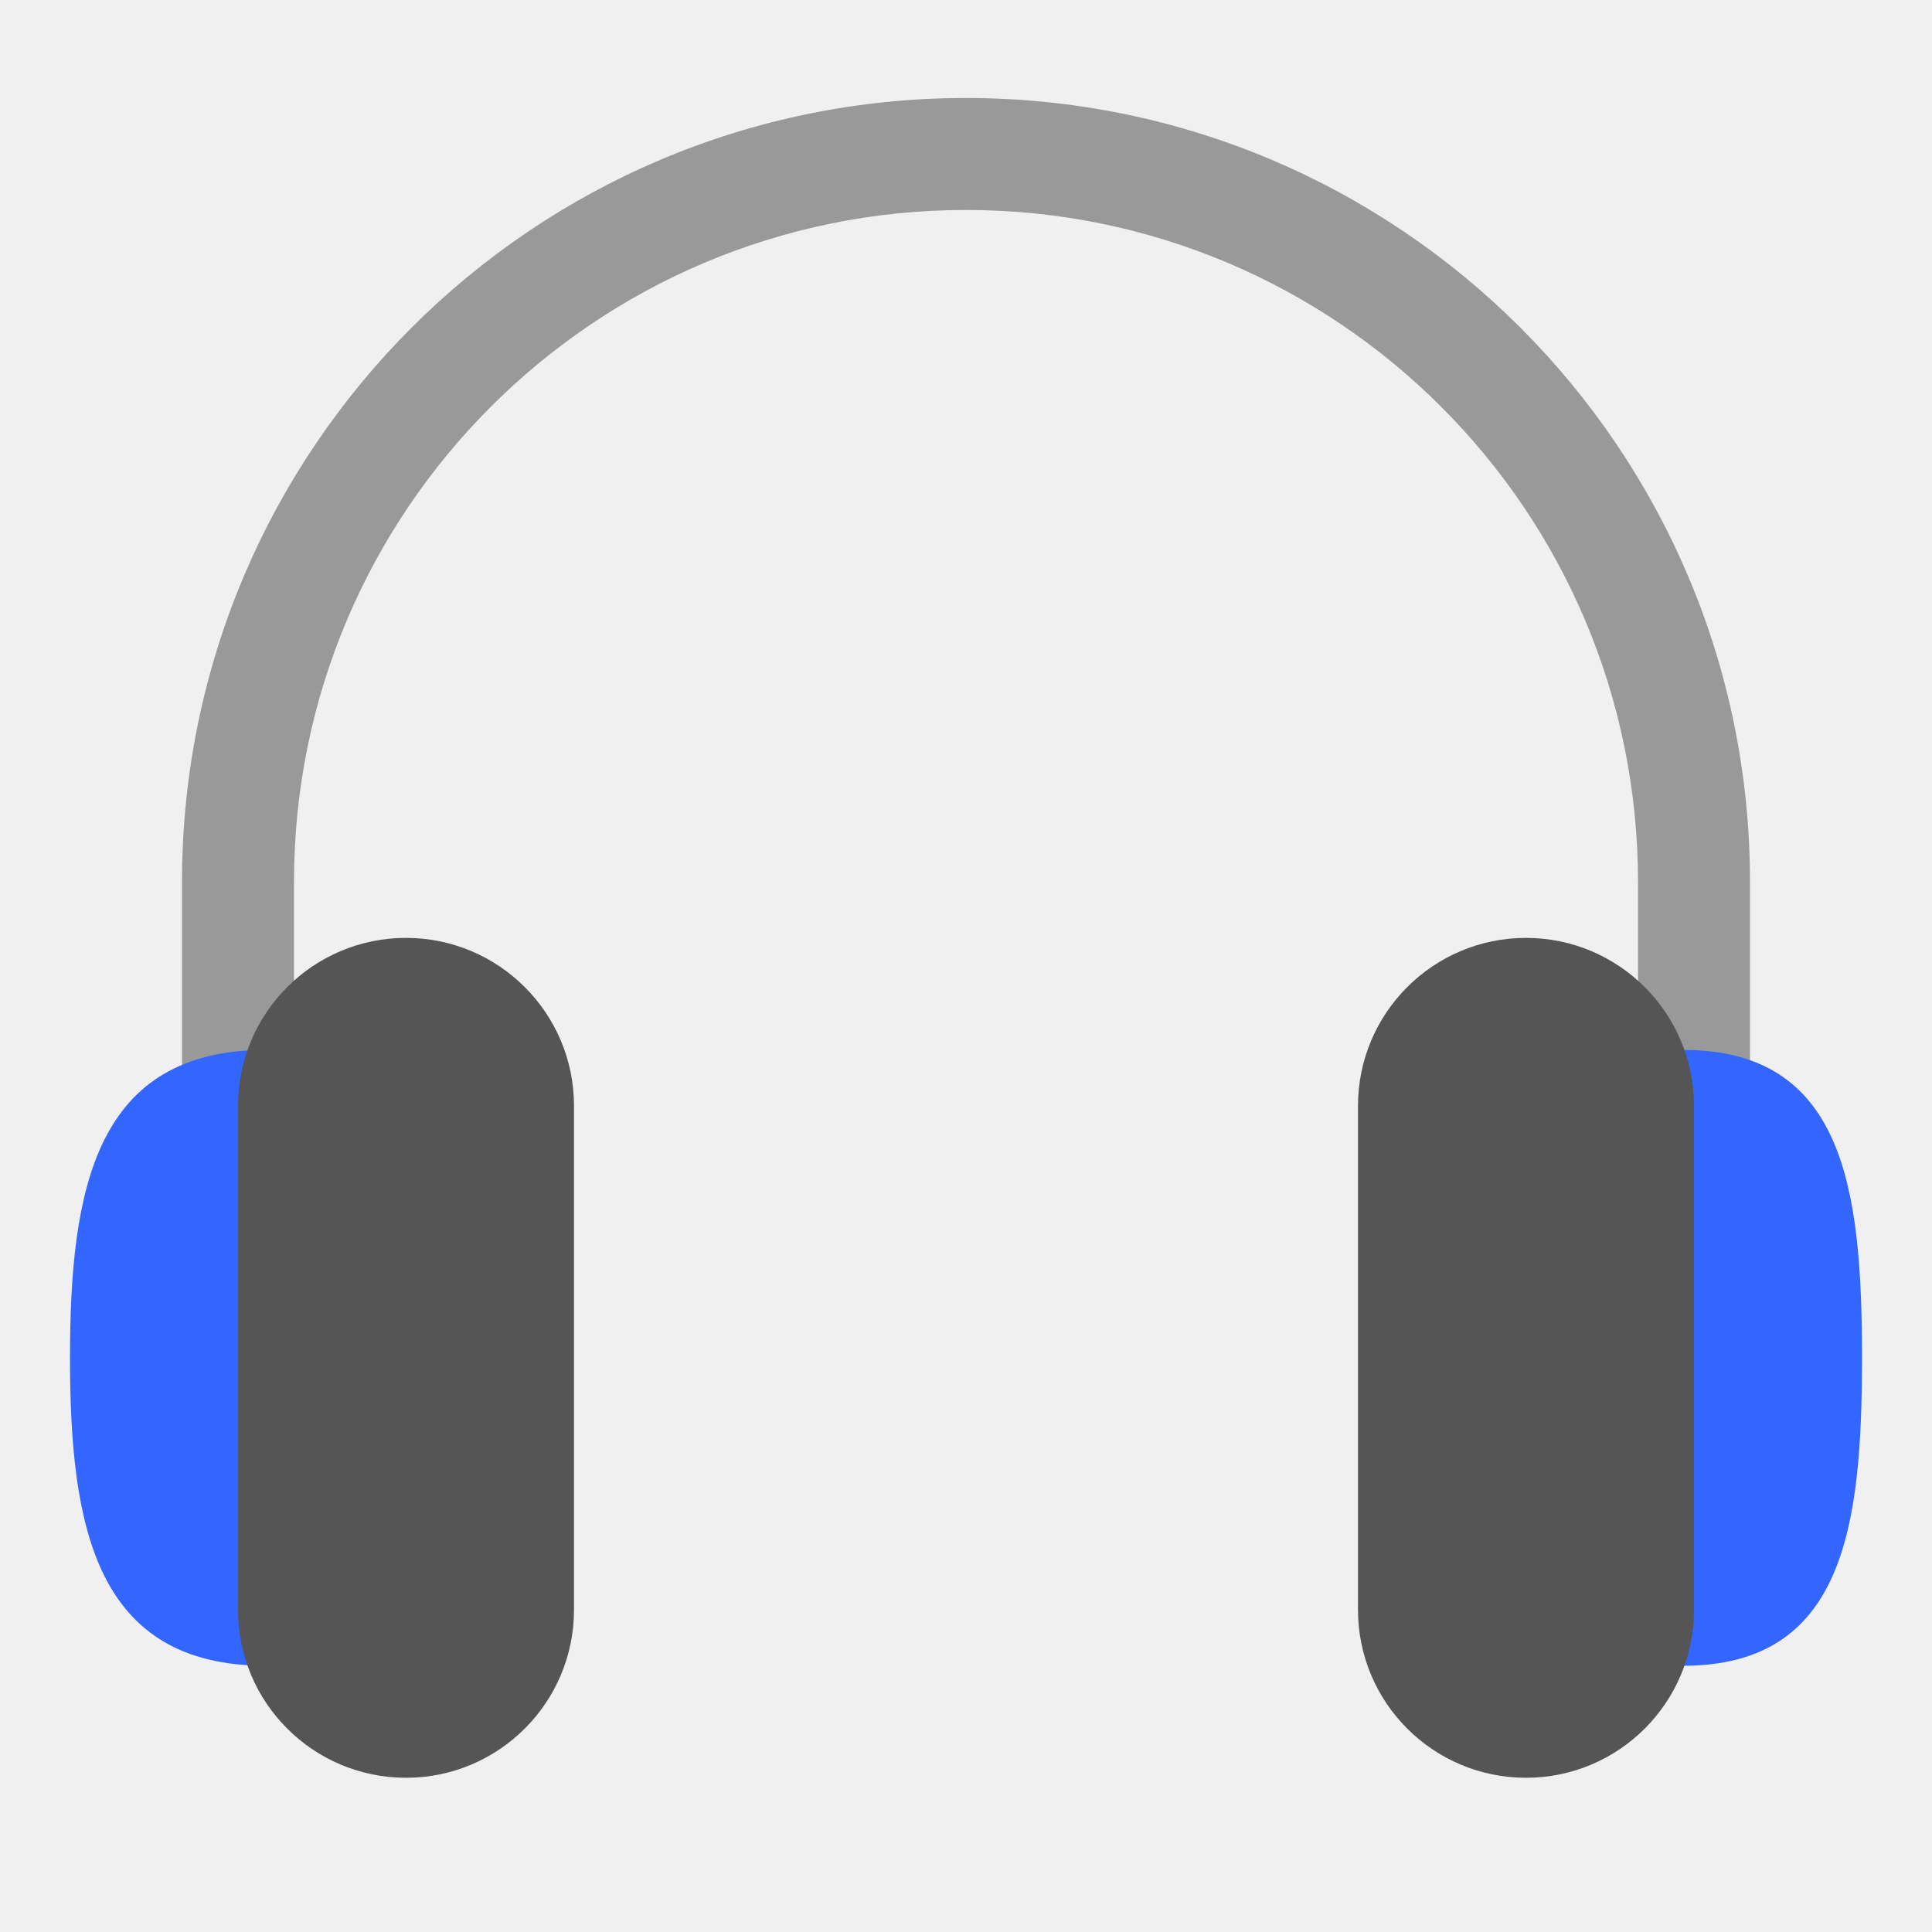
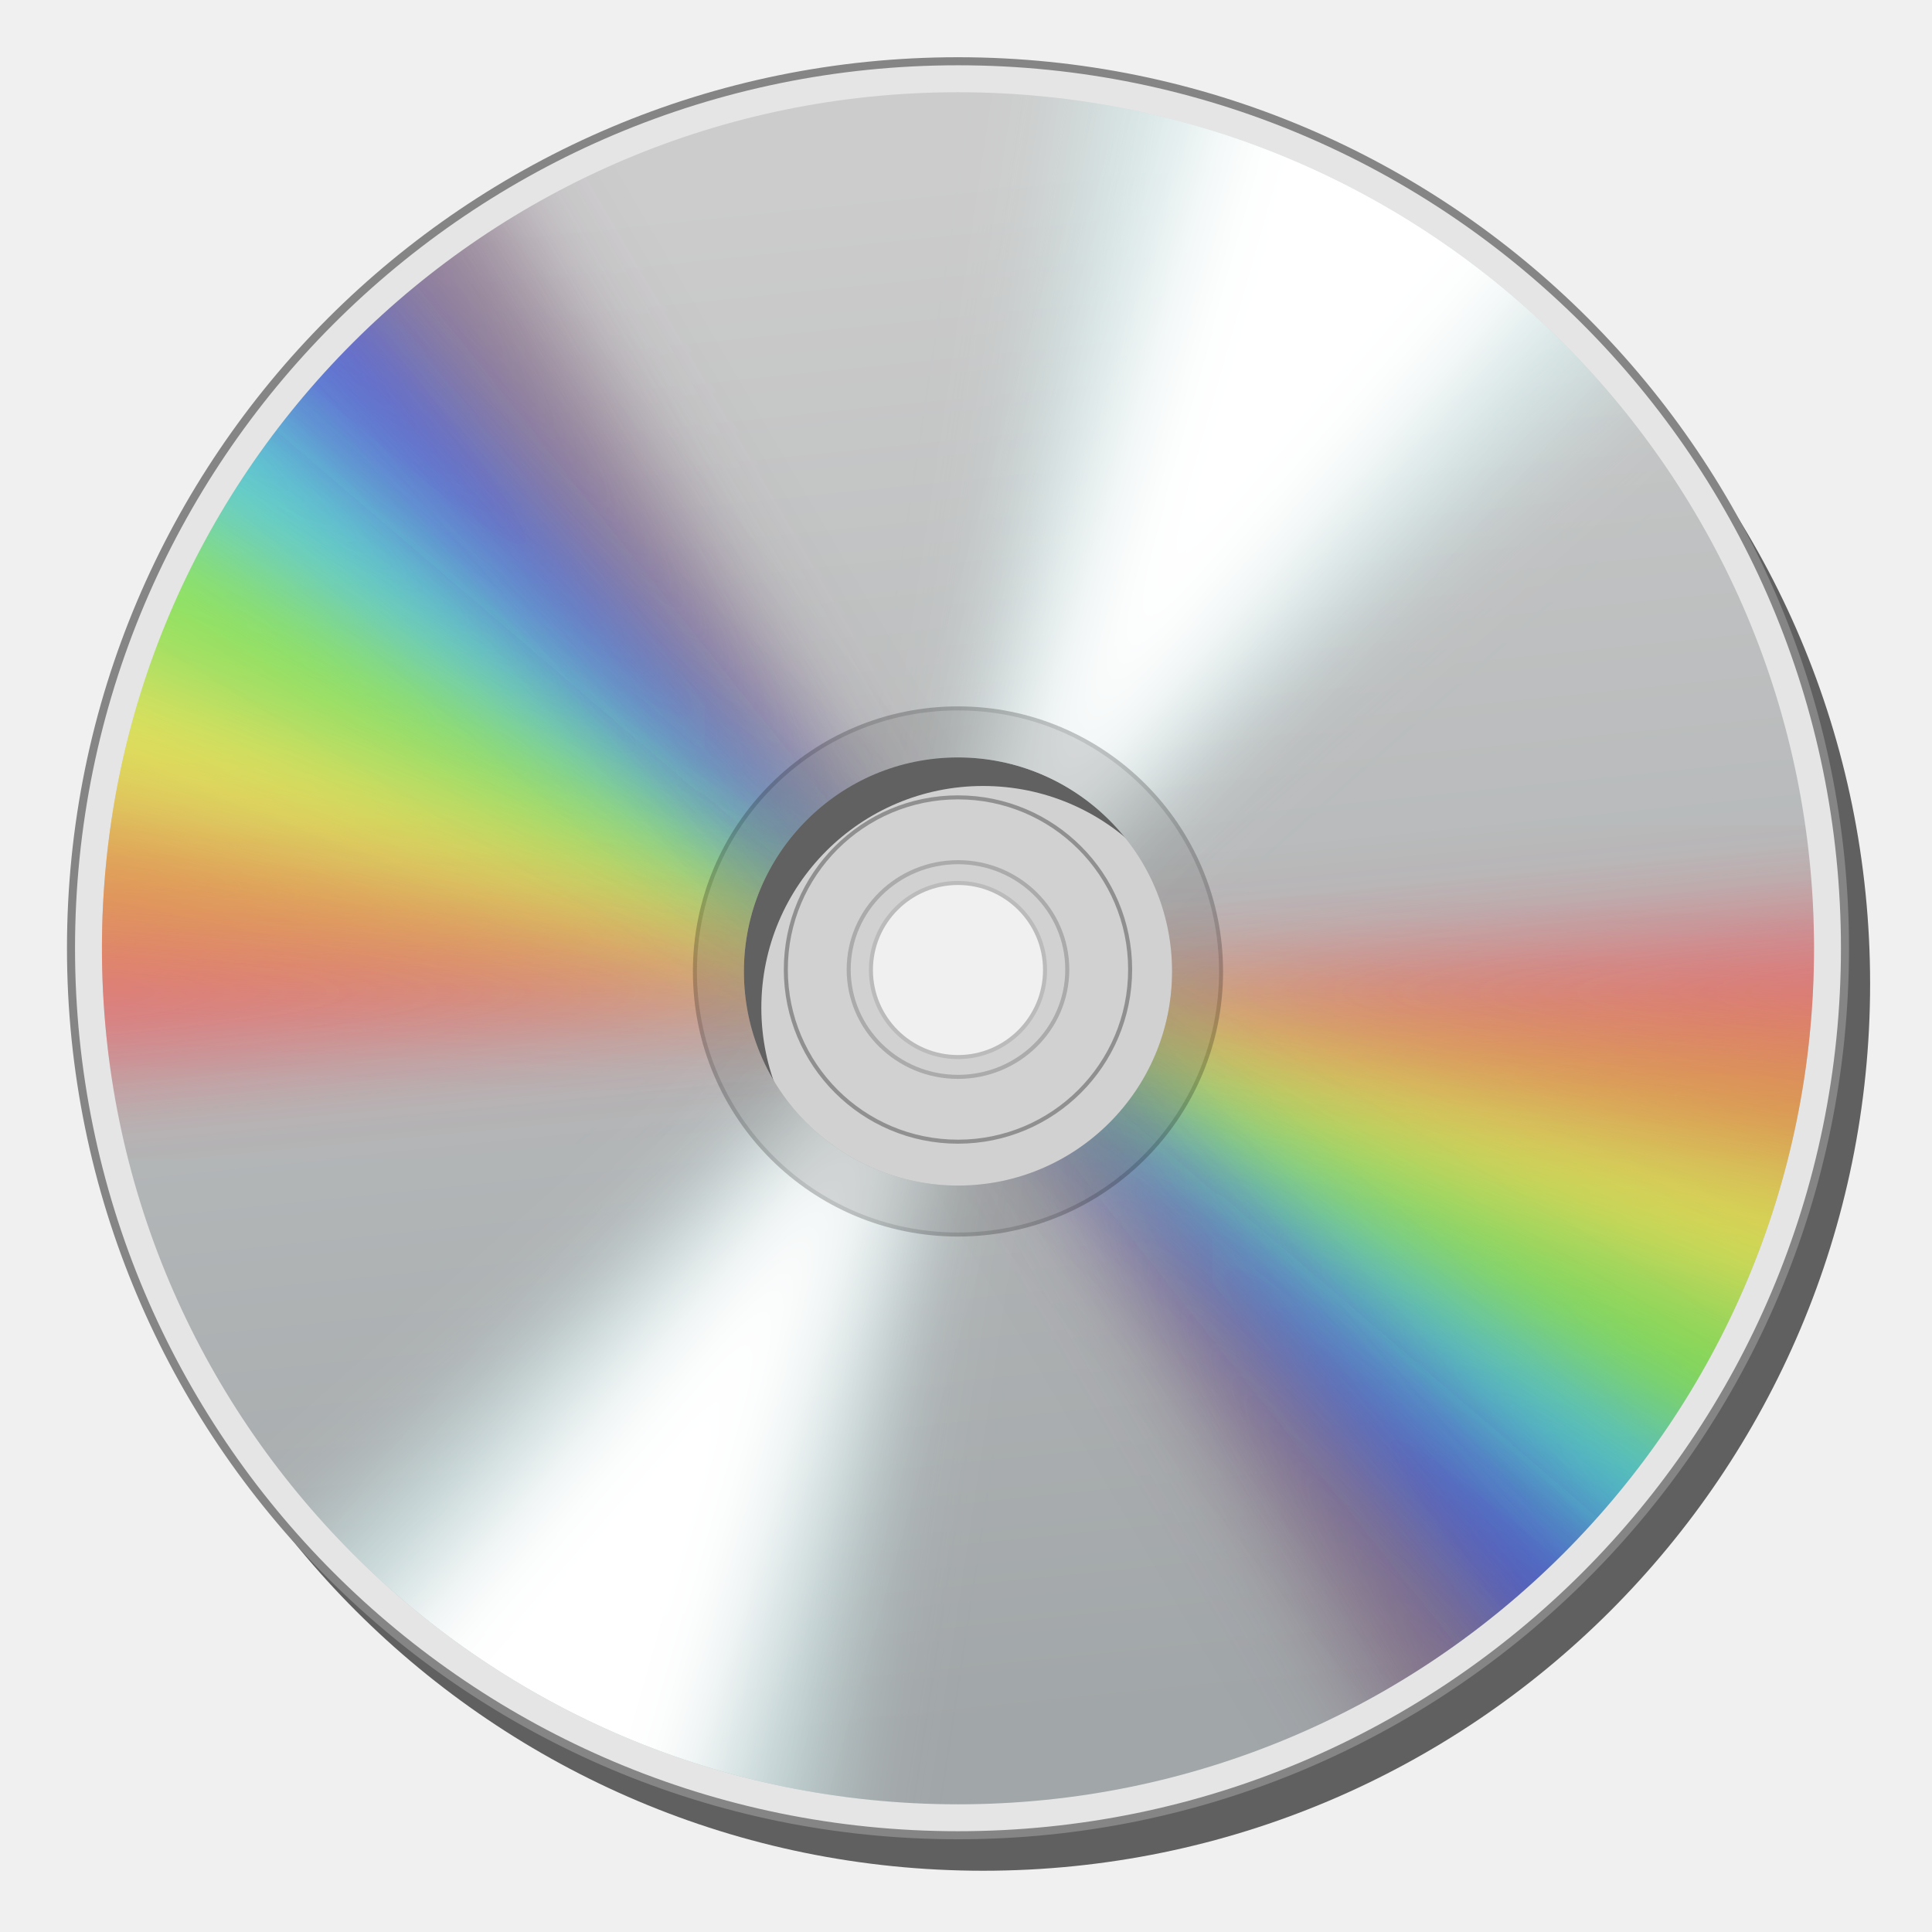
- <svg xmlns="http://www.w3.org/2000/svg" version="1.1" id="Layer_1" x="0px" y="0px" width="69px" height="69px" viewBox="1.5 1.5 69 69" enable-background="new 1.5 1.5 69 69" xml:space="preserve">
-   <g id="Headphone">
+ <svg xmlns="http://www.w3.org/2000/svg" xmlns:xlink="http://www.w3.org/1999/xlink" version="1.1" id="Layer_1" x="0px" y="0px" width="120px" height="120px" viewBox="4 4 120 120" enable-background="new 4 4 120 120" xml:space="preserve">
+   <filter id="Gaussian_Blur">
+     <feGaussianBlur stdDeviation="3" in="SourceGraphic" />
+   </filter>
+   <g id="Layer_3" opacity="0.6">
    <g>
-       <path fill="#999999" d="M36,5C20.536,5,8,17.535,8,32.996v9.998c0,1.105,0.895,2,2,2c1.104,0,1.999-0.895,2-1.999v-9.999    C12,19.743,22.745,8.999,36,8.999s24,10.744,24,23.997v9.998c0,1.105,0.895,2,2,2c1.104,0,1.999-0.895,2-1.999v-9.999    C64,17.535,51.464,5,36,5z" />
+       <path d="M65.064,10.009c-30.426,0-55.091,24.666-55.091,55.092c0,30.428,24.666,55.094,55.091,55.094    c30.429,0,55.092-24.666,55.092-55.094C120.156,34.674,95.493,10.009,65.064,10.009z M65.064,80.373    c-7.608,0-13.776-6.168-13.776-13.777c0-7.608,6.168-13.777,13.776-13.777c7.607,0,13.777,6.169,13.777,13.777    C78.843,74.205,72.673,80.373,65.064,80.373z" />
    </g>
  </g>
-   <g id="Headphone_3_">
+   <g id="Layer_3_copy">
    <g>
-       <path fill="#3366FF" d="M11,38.996c-6.075,0-7,4.924-7,10.998s0.925,10.998,7,10.998s3-4.924,3-10.998S17.075,38.996,11,38.996z     M61.604,38.996c-5.742,0-2.836,4.924-2.836,10.998s-2.906,10.998,2.836,10.998S68,56.068,68,49.994S67.346,38.996,61.604,38.996z    " />
+       <path fill="#E5E5E5" stroke="#858585" stroke-width="0.5" d="M63.502,7.805C33.075,7.805,8.41,32.471,8.41,62.897    c0,30.429,24.666,55.093,55.092,55.093c30.428,0,55.092-24.664,55.092-55.093C118.594,32.471,93.93,7.805,63.502,7.805z     M63.502,78.17c-7.609,0-13.777-6.17-13.777-13.778s6.168-13.777,13.777-13.777c7.607,0,13.777,6.168,13.777,13.777    C77.279,72.002,71.109,78.17,63.502,78.17z" />
    </g>
  </g>
-   <g id="Headphone_2_">
+   <g id="Layer_1_1_">
    <g>
-       <path fill="#555555" d="M16,34.996c-3.314,0-6,2.688-6,5.999v17.998c0,3.313,2.686,5.999,6,5.999c3.313,0,6-2.686,6-5.999V40.995    C22,37.684,19.313,34.996,16,34.996z M56,34.996c-3.314,0-6,2.688-6,5.999v17.998c0,3.313,2.686,5.999,6,5.999    c3.312,0,6-2.686,6-5.999V40.995C62,37.684,59.312,34.996,56,34.996z" />
+       <linearGradient id="SVGID_1_" gradientUnits="userSpaceOnUse" x1="58.687" y1="113.745" x2="68.354" y2="18.079" gradientTransform="matrix(1 0 0 -1 0 129)">
+         <stop offset="0" style="stop-color:#CCCCCC" />
+         <stop offset="1" style="stop-color:#A1A6A8" />
+       </linearGradient>
+       <path fill="url(#SVGID_1_)" d="M63.502,9.729c-29.365,0-53.17,23.805-53.17,53.17s23.805,53.17,53.17,53.17    s53.17-23.805,53.17-53.17S92.867,9.729,63.502,9.729z M63.502,77.637c-7.344,0-13.297-5.953-13.297-13.296    c0-7.343,5.953-13.296,13.297-13.296c7.343,0,13.297,5.953,13.297,13.296C76.799,71.684,70.845,77.637,63.502,77.637z" />
+     </g>
+     <g>
+       <g>
+         <g>
+           <defs>
+             <path id="SVGID_2_" d="M63.502,9.729c-29.365,0-53.17,23.805-53.17,53.17s23.805,53.17,53.17,53.17s53.17-23.805,53.17-53.17       S92.867,9.729,63.502,9.729z M63.502,77.637c-7.344,0-13.297-5.953-13.297-13.296c0-7.343,5.953-13.296,13.297-13.296       c7.343,0,13.297,5.953,13.297,13.296C76.799,71.684,70.845,77.637,63.502,77.637z" />
+           </defs>
+           <clipPath id="SVGID_3_">
+             <use xlink:href="#SVGID_2_" overflow="visible" />
+           </clipPath>
+           <g opacity="0.5" clip-path="url(#SVGID_3_)" filter="url(#Gaussian_Blur)" enable-background="new    ">
+             <polygon fill="#FF3D45" points="154.238,74.232 63.502,65.627 -27.236,74.232 -27.236,57.026 63.502,65.627 154.238,57.026             " />
+           </g>
+         </g>
+         <g>
+           <defs>
+             <path id="SVGID_4_" d="M63.502,9.729c-29.365,0-53.17,23.805-53.17,53.17s23.805,53.17,53.17,53.17s53.17-23.805,53.17-53.17       S92.867,9.729,63.502,9.729z M63.502,77.637c-7.344,0-13.297-5.953-13.297-13.296c0-7.343,5.953-13.296,13.297-13.296       c7.343,0,13.297,5.953,13.297,13.296C76.799,71.684,70.845,77.637,63.502,77.637z" />
+           </defs>
+           <clipPath id="SVGID_5_">
+             <use xlink:href="#SVGID_4_" overflow="visible" />
+           </clipPath>
+           <g opacity="0.5" clip-path="url(#SVGID_5_)" filter="url(#Gaussian_Blur)" enable-background="new    ">
+             <polygon fill="#E0FFFF" points="-8.938,128.432 63.186,64.351 77.68,-31.036 135.303,0.262 63.186,64.351 48.68,159.73             " />
+           </g>
+         </g>
+         <g>
+           <defs>
+             <path id="SVGID_6_" d="M63.502,9.729c-29.365,0-53.17,23.805-53.17,53.17s23.805,53.17,53.17,53.17s53.17-23.805,53.17-53.17       S92.867,9.729,63.502,9.729z M63.502,77.637c-7.344,0-13.297-5.953-13.297-13.296c0-7.343,5.953-13.296,13.297-13.296       c7.343,0,13.297,5.953,13.297,13.296C76.799,71.684,70.845,77.637,63.502,77.637z" />
+           </defs>
+           <clipPath id="SVGID_7_">
+             <use xlink:href="#SVGID_6_" overflow="visible" />
+           </clipPath>
+           <g clip-path="url(#SVGID_7_)" filter="url(#Gaussian_Blur)">
+             <polygon fill="#FFFFFF" points="2.148,134.453 63.184,64.35 88.766,-25.015 124.217,-5.76 63.184,64.35 37.594,153.707             " />
+           </g>
+         </g>
+         <g>
+           <defs>
+             <path id="SVGID_8_" d="M63.502,9.729c-29.365,0-53.17,23.805-53.17,53.17s23.805,53.17,53.17,53.17s53.17-23.805,53.17-53.17       S92.867,9.729,63.502,9.729z M63.502,77.637c-7.344,0-13.297-5.953-13.297-13.296c0-7.343,5.953-13.296,13.297-13.296       c7.343,0,13.297,5.953,13.297,13.296C76.799,71.684,70.845,77.637,63.502,77.637z" />
+           </defs>
+           <clipPath id="SVGID_9_">
+             <use xlink:href="#SVGID_8_" overflow="visible" />
+           </clipPath>
+           <g opacity="0.5" clip-path="url(#SVGID_9_)" filter="url(#Gaussian_Blur)" enable-background="new    ">
+             <polygon fill="#FF8000" points="146.785,85.91 63.502,65.627 -22.109,61.359 -19.782,45.347 63.502,65.627 149.111,69.898             " />
+           </g>
+         </g>
+         <g>
+           <defs>
+             <path id="SVGID_10_" d="M63.502,9.729c-29.365,0-53.17,23.805-53.17,53.17s23.805,53.17,53.17,53.17s53.17-23.805,53.17-53.17       S92.867,9.729,63.502,9.729z M63.502,77.637c-7.344,0-13.297-5.953-13.297-13.296c0-7.343,5.953-13.296,13.297-13.296       c7.343,0,13.297,5.953,13.297,13.296C76.799,71.684,70.845,77.637,63.502,77.637z" />
+           </defs>
+           <clipPath id="SVGID_11_">
+             <use xlink:href="#SVGID_10_" overflow="visible" />
+           </clipPath>
+           <g opacity="0.5" clip-path="url(#SVGID_11_)" filter="url(#Gaussian_Blur)" enable-background="new    ">
+             <polygon fill="#FFFF00" points="139.331,97.59 63.502,65.627 -16.982,48.487 -12.327,33.668 63.502,65.627 143.986,82.771             " />
+           </g>
+         </g>
+         <g>
+           <defs>
+             <path id="SVGID_12_" d="M63.502,9.729c-29.365,0-53.17,23.805-53.17,53.17s23.805,53.17,53.17,53.17s53.17-23.805,53.17-53.17       S92.867,9.729,63.502,9.729z M63.502,77.637c-7.344,0-13.297-5.953-13.297-13.296c0-7.343,5.953-13.296,13.297-13.296       c7.343,0,13.297,5.953,13.297,13.296C76.799,71.684,70.845,77.637,63.502,77.637z" />
+           </defs>
+           <clipPath id="SVGID_13_">
+             <use xlink:href="#SVGID_12_" overflow="visible" />
+           </clipPath>
+           <g opacity="0.5" clip-path="url(#SVGID_13_)" filter="url(#Gaussian_Blur)" enable-background="new    ">
+             <polygon fill="#5EFF00" points="131.877,109.27 63.502,65.627 -11.855,35.615 -4.873,21.989 63.502,65.627 138.859,95.643             " />
+           </g>
+         </g>
+         <g>
+           <defs>
+             <path id="SVGID_14_" d="M63.502,9.729c-29.365,0-53.17,23.805-53.17,53.17s23.805,53.17,53.17,53.17s53.17-23.805,53.17-53.17       S92.867,9.729,63.502,9.729z M63.502,77.637c-7.344,0-13.297-5.953-13.297-13.296c0-7.343,5.953-13.296,13.297-13.296       c7.343,0,13.297,5.953,13.297,13.296C76.799,71.684,70.845,77.637,63.502,77.637z" />
+           </defs>
+           <clipPath id="SVGID_15_">
+             <use xlink:href="#SVGID_14_" overflow="visible" />
+           </clipPath>
+           <g opacity="0.5" clip-path="url(#SVGID_15_)" filter="url(#Gaussian_Blur)" enable-background="new    ">
+             <polygon fill="#00D3DF" points="124.423,120.947 63.502,65.629 -6.728,22.742 2.582,10.309 63.502,65.629 133.732,108.514             " />
+           </g>
+         </g>
+         <g>
+           <defs>
+             <path id="SVGID_16_" d="M63.502,9.729c-29.365,0-53.17,23.805-53.17,53.17s23.805,53.17,53.17,53.17s53.17-23.805,53.17-53.17       S92.867,9.729,63.502,9.729z M63.502,77.637c-7.344,0-13.297-5.953-13.297-13.296c0-7.343,5.953-13.296,13.297-13.296       c7.343,0,13.297,5.953,13.297,13.296C76.799,71.684,70.845,77.637,63.502,77.637z" />
+           </defs>
+           <clipPath id="SVGID_17_">
+             <use xlink:href="#SVGID_16_" overflow="visible" />
+           </clipPath>
+           <g opacity="0.5" clip-path="url(#SVGID_17_)" filter="url(#Gaussian_Blur)" enable-background="new    ">
+             <polygon fill="#0012DF" points="116.969,132.627 63.503,65.629 -1.602,9.872 10.036,-1.369 63.503,65.629 128.607,121.387             " />
+           </g>
+         </g>
+         <g>
+           <defs>
+             <path id="SVGID_18_" d="M63.502,9.729c-29.365,0-53.17,23.805-53.17,53.17s23.805,53.17,53.17,53.17s53.17-23.805,53.17-53.17       S92.867,9.729,63.502,9.729z M63.502,77.637c-7.344,0-13.297-5.953-13.297-13.296c0-7.343,5.953-13.296,13.297-13.296       c7.343,0,13.297,5.953,13.297,13.296C76.799,71.684,70.845,77.637,63.502,77.637z" />
+           </defs>
+           <clipPath id="SVGID_19_">
+             <use xlink:href="#SVGID_18_" overflow="visible" />
+           </clipPath>
+           <g opacity="0.5" clip-path="url(#SVGID_19_)" filter="url(#Gaussian_Blur)" enable-background="new    ">
+             <polygon fill="#6B476B" points="109.516,144.307 63.503,65.629 3.525,-3 17.49,-13.048 63.503,65.629 123.48,134.258      " />
+           </g>
+         </g>
+       </g>
    </g>
  </g>
+   <g id="Layer_2">
+     <g>
+       <path opacity="0.22" fill="#636363" stroke="#000000" stroke-width="0.25" enable-background="new    " d="M63.502,48    c-9.024,0-16.34,7.315-16.34,16.34s7.315,16.339,16.34,16.339c9.025,0,16.34-7.316,16.34-16.34S72.525,48,63.502,48z     M63.502,69.656c-2.986,0-5.407-2.422-5.407-5.407c0-2.986,2.421-5.406,5.407-5.406c2.984,0,5.407,2.42,5.407,5.406    C68.908,67.236,66.486,69.656,63.502,69.656z" />
+     </g>
+     <circle opacity="0.5" fill="none" stroke="#505050" stroke-width="0.25" enable-background="new    " cx="63.502" cy="64.219" r="10.693" />
+     <ellipse opacity="0.3" fill="none" stroke="#505050" stroke-width="0.25" enable-background="new    " cx="63.502" cy="64.219" rx="6.788" ry="6.667" />
+   </g>
</svg>
